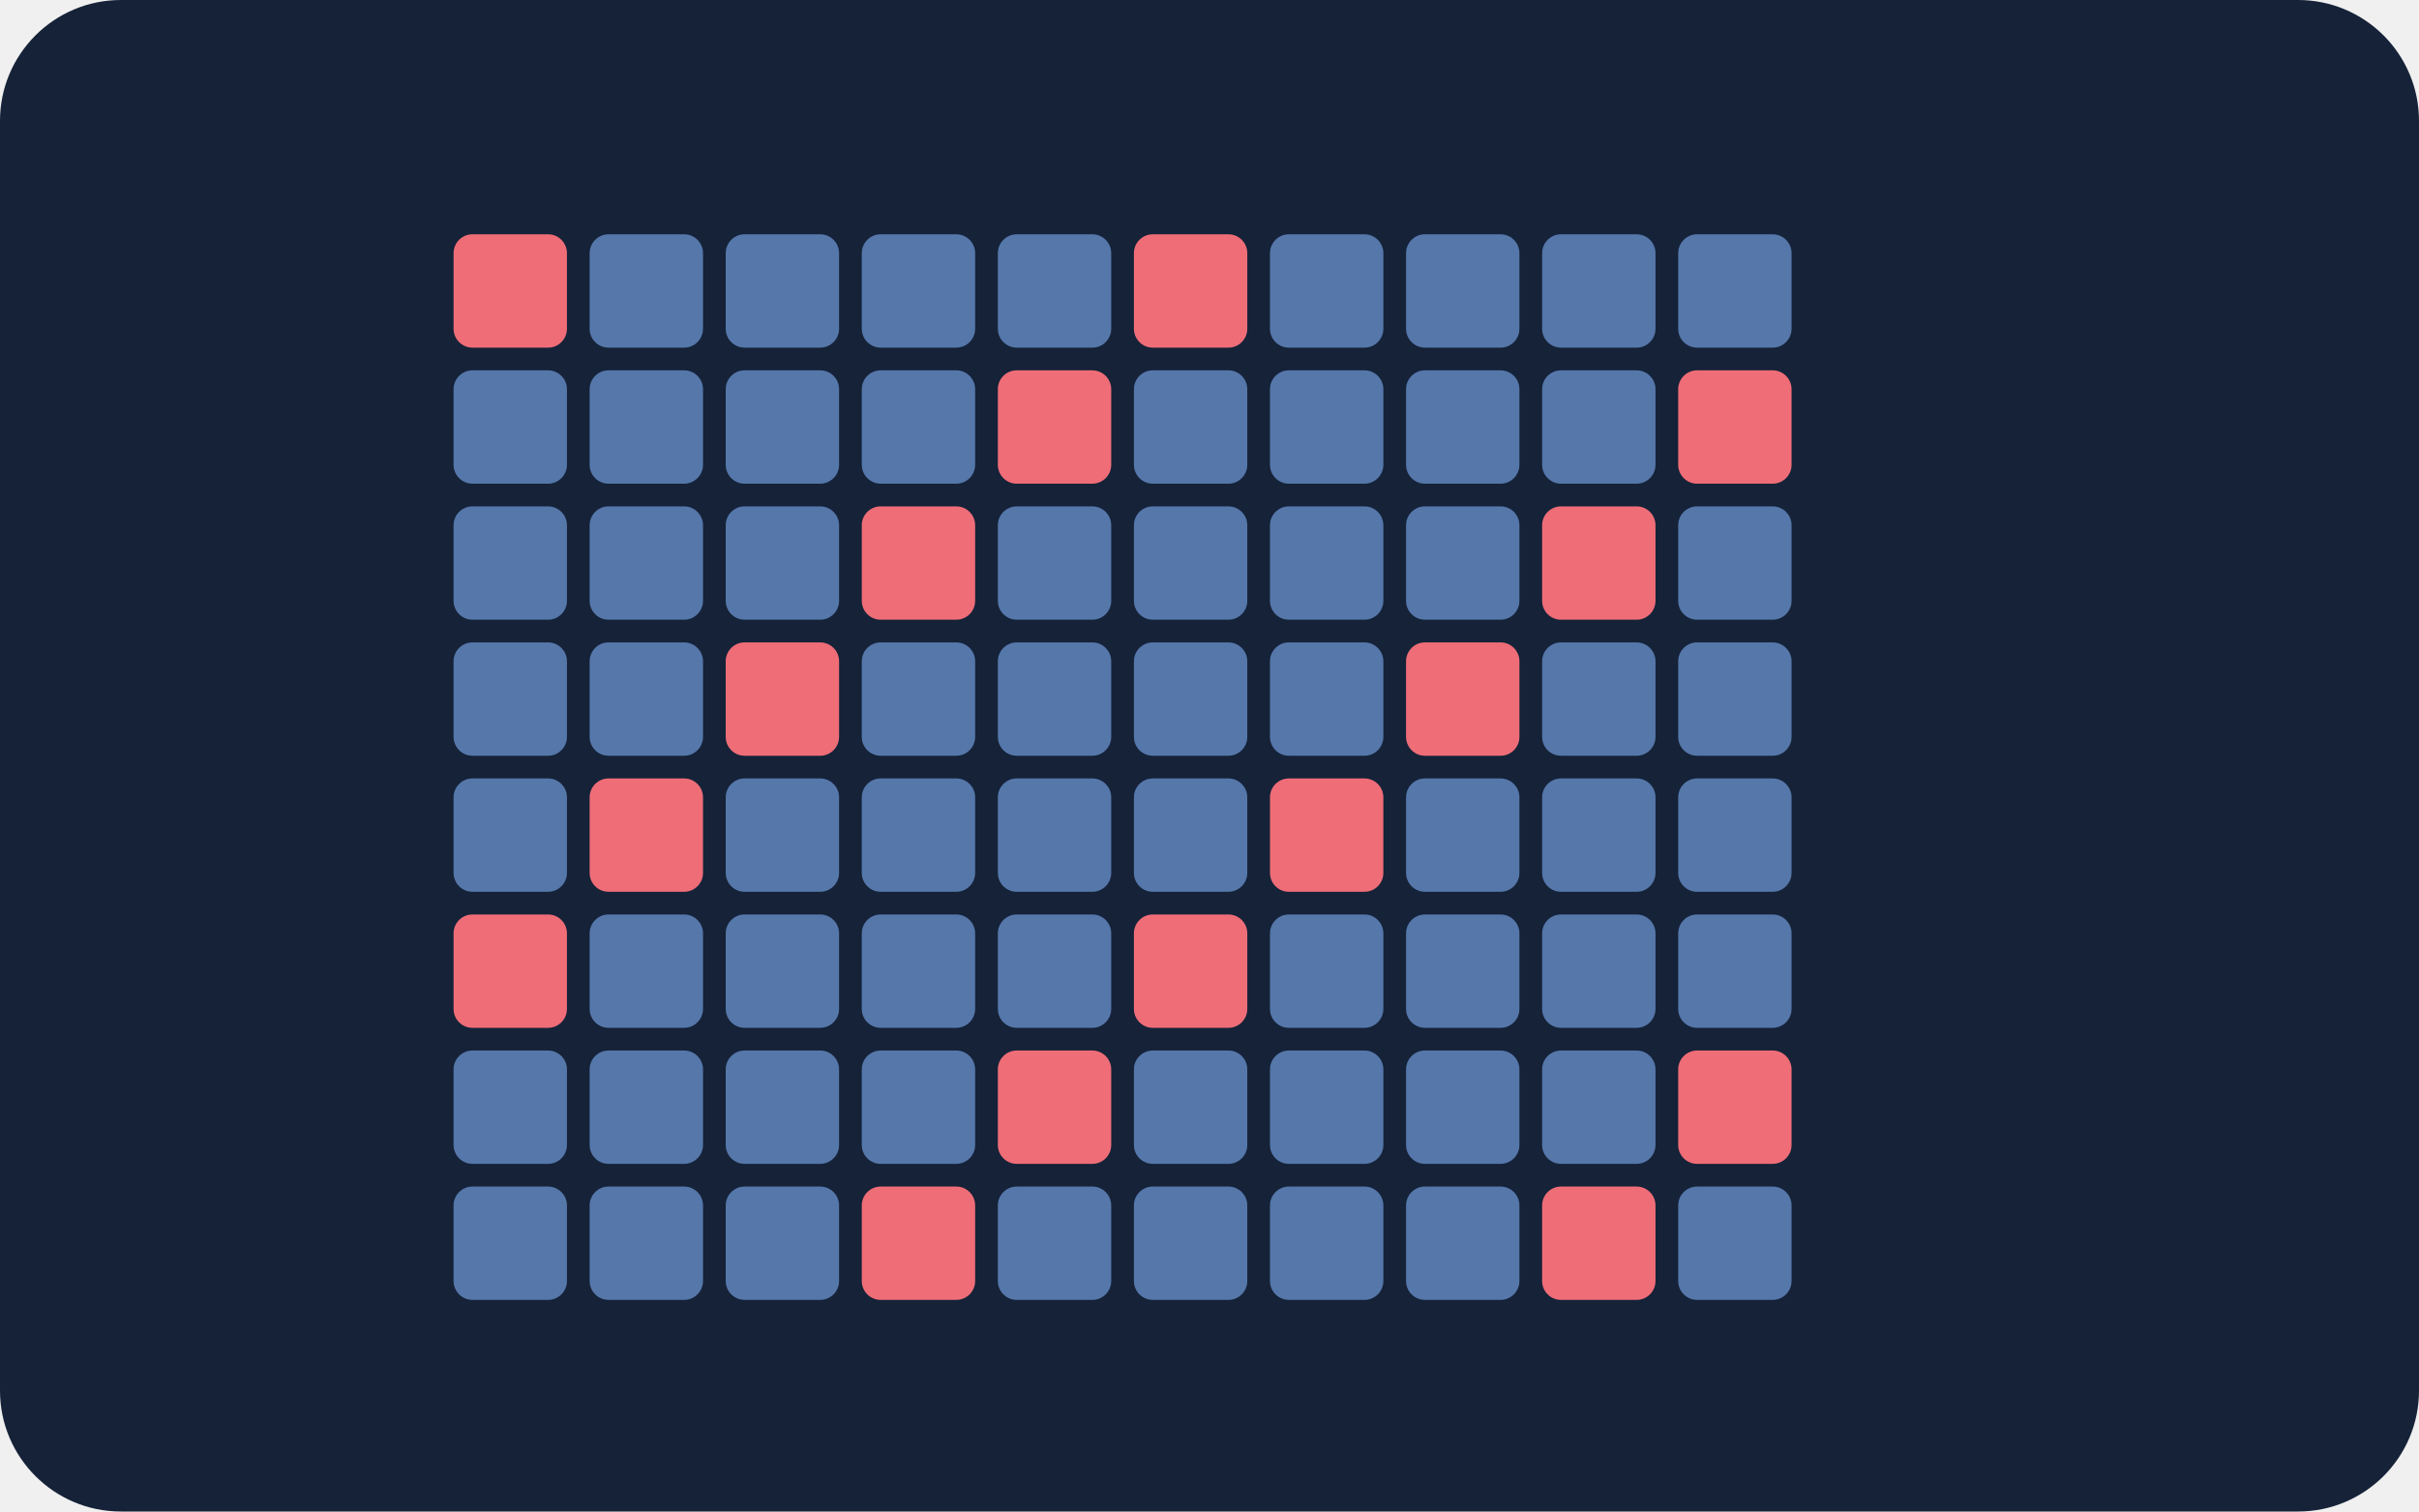
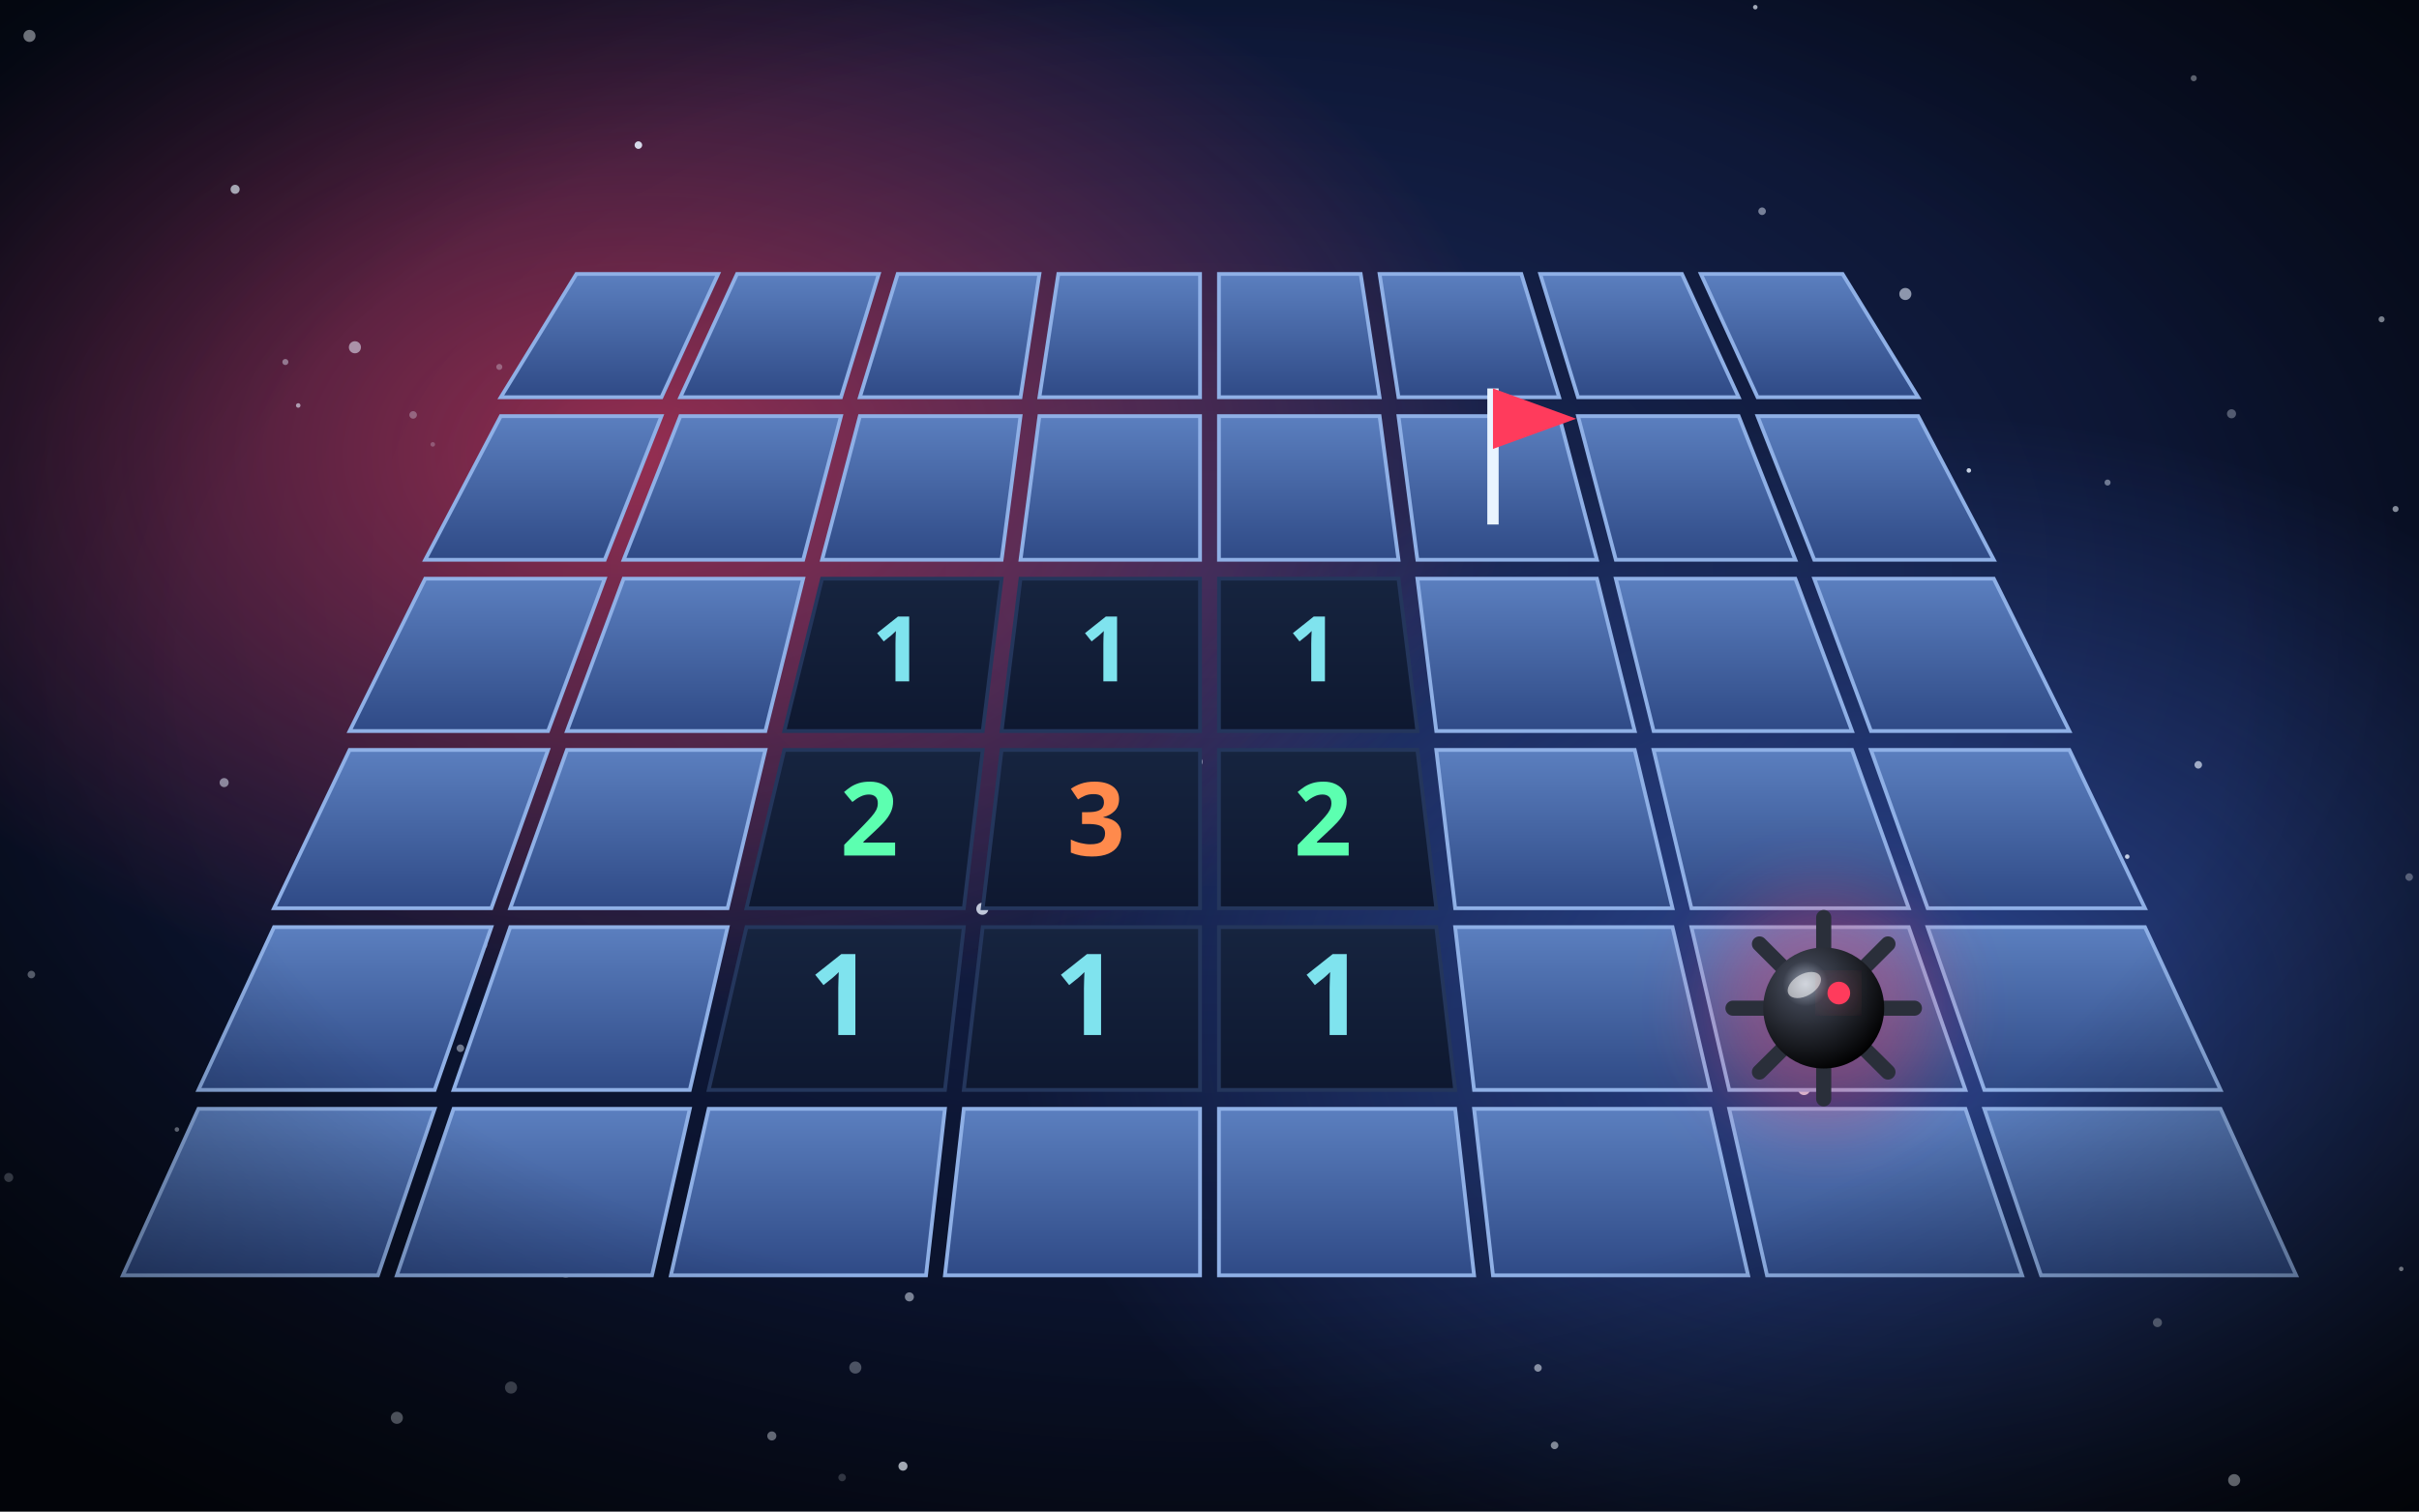
<svg xmlns="http://www.w3.org/2000/svg" viewBox="0 0 640 400">
-   <rect width="640" height="400" rx="32" fill="#152238" />
-   <g transform="translate(120 62)">
-     <rect x="0" y="0" width="30" height="30" rx="5" fill="#ef6d77" />
-     <rect x="36" y="0" width="30" height="30" rx="5" fill="#5577aa" />
-     <rect x="72" y="0" width="30" height="30" rx="5" fill="#5577aa" />
-     <rect x="108" y="0" width="30" height="30" rx="5" fill="#5577aa" />
-     <rect x="144" y="0" width="30" height="30" rx="5" fill="#5577aa" />
-     <rect x="180" y="0" width="30" height="30" rx="5" fill="#ef6d77" />
-     <rect x="216" y="0" width="30" height="30" rx="5" fill="#5577aa" />
-     <rect x="252" y="0" width="30" height="30" rx="5" fill="#5577aa" />
-     <rect x="288" y="0" width="30" height="30" rx="5" fill="#5577aa" />
-     <rect x="324" y="0" width="30" height="30" rx="5" fill="#5577aa" />
-     <rect x="0" y="36" width="30" height="30" rx="5" fill="#5577aa" />
-     <rect x="36" y="36" width="30" height="30" rx="5" fill="#5577aa" />
-     <rect x="72" y="36" width="30" height="30" rx="5" fill="#5577aa" />
-     <rect x="108" y="36" width="30" height="30" rx="5" fill="#5577aa" />
-     <rect x="144" y="36" width="30" height="30" rx="5" fill="#ef6d77" />
-     <rect x="180" y="36" width="30" height="30" rx="5" fill="#5577aa" />
-     <rect x="216" y="36" width="30" height="30" rx="5" fill="#5577aa" />
-     <rect x="252" y="36" width="30" height="30" rx="5" fill="#5577aa" />
-     <rect x="288" y="36" width="30" height="30" rx="5" fill="#5577aa" />
-     <rect x="324" y="36" width="30" height="30" rx="5" fill="#ef6d77" />
-     <rect x="0" y="72" width="30" height="30" rx="5" fill="#5577aa" />
-     <rect x="36" y="72" width="30" height="30" rx="5" fill="#5577aa" />
-     <rect x="72" y="72" width="30" height="30" rx="5" fill="#5577aa" />
-     <rect x="108" y="72" width="30" height="30" rx="5" fill="#ef6d77" />
-     <rect x="144" y="72" width="30" height="30" rx="5" fill="#5577aa" />
-     <rect x="180" y="72" width="30" height="30" rx="5" fill="#5577aa" />
-     <rect x="216" y="72" width="30" height="30" rx="5" fill="#5577aa" />
-     <rect x="252" y="72" width="30" height="30" rx="5" fill="#5577aa" />
-     <rect x="288" y="72" width="30" height="30" rx="5" fill="#ef6d77" />
-     <rect x="324" y="72" width="30" height="30" rx="5" fill="#5577aa" />
-     <rect x="0" y="108" width="30" height="30" rx="5" fill="#5577aa" />
-     <rect x="36" y="108" width="30" height="30" rx="5" fill="#5577aa" />
-     <rect x="72" y="108" width="30" height="30" rx="5" fill="#ef6d77" />
-     <rect x="108" y="108" width="30" height="30" rx="5" fill="#5577aa" />
-     <rect x="144" y="108" width="30" height="30" rx="5" fill="#5577aa" />
-     <rect x="180" y="108" width="30" height="30" rx="5" fill="#5577aa" />
-     <rect x="216" y="108" width="30" height="30" rx="5" fill="#5577aa" />
-     <rect x="252" y="108" width="30" height="30" rx="5" fill="#ef6d77" />
-     <rect x="288" y="108" width="30" height="30" rx="5" fill="#5577aa" />
-     <rect x="324" y="108" width="30" height="30" rx="5" fill="#5577aa" />
-     <rect x="0" y="144" width="30" height="30" rx="5" fill="#5577aa" />
-     <rect x="36" y="144" width="30" height="30" rx="5" fill="#ef6d77" />
-     <rect x="72" y="144" width="30" height="30" rx="5" fill="#5577aa" />
-     <rect x="108" y="144" width="30" height="30" rx="5" fill="#5577aa" />
-     <rect x="144" y="144" width="30" height="30" rx="5" fill="#5577aa" />
-     <rect x="180" y="144" width="30" height="30" rx="5" fill="#5577aa" />
-     <rect x="216" y="144" width="30" height="30" rx="5" fill="#ef6d77" />
-     <rect x="252" y="144" width="30" height="30" rx="5" fill="#5577aa" />
-     <rect x="288" y="144" width="30" height="30" rx="5" fill="#5577aa" />
-     <rect x="324" y="144" width="30" height="30" rx="5" fill="#5577aa" />
-     <rect x="0" y="180" width="30" height="30" rx="5" fill="#ef6d77" />
-     <rect x="36" y="180" width="30" height="30" rx="5" fill="#5577aa" />
-     <rect x="72" y="180" width="30" height="30" rx="5" fill="#5577aa" />
-     <rect x="108" y="180" width="30" height="30" rx="5" fill="#5577aa" />
-     <rect x="144" y="180" width="30" height="30" rx="5" fill="#5577aa" />
-     <rect x="180" y="180" width="30" height="30" rx="5" fill="#ef6d77" />
-     <rect x="216" y="180" width="30" height="30" rx="5" fill="#5577aa" />
-     <rect x="252" y="180" width="30" height="30" rx="5" fill="#5577aa" />
-     <rect x="288" y="180" width="30" height="30" rx="5" fill="#5577aa" />
-     <rect x="324" y="180" width="30" height="30" rx="5" fill="#5577aa" />
-     <rect x="0" y="216" width="30" height="30" rx="5" fill="#5577aa" />
-     <rect x="36" y="216" width="30" height="30" rx="5" fill="#5577aa" />
-     <rect x="72" y="216" width="30" height="30" rx="5" fill="#5577aa" />
-     <rect x="108" y="216" width="30" height="30" rx="5" fill="#5577aa" />
-     <rect x="144" y="216" width="30" height="30" rx="5" fill="#ef6d77" />
-     <rect x="180" y="216" width="30" height="30" rx="5" fill="#5577aa" />
-     <rect x="216" y="216" width="30" height="30" rx="5" fill="#5577aa" />
-     <rect x="252" y="216" width="30" height="30" rx="5" fill="#5577aa" />
-     <rect x="288" y="216" width="30" height="30" rx="5" fill="#5577aa" />
-     <rect x="324" y="216" width="30" height="30" rx="5" fill="#ef6d77" />
-     <rect x="0" y="252" width="30" height="30" rx="5" fill="#5577aa" />
-     <rect x="36" y="252" width="30" height="30" rx="5" fill="#5577aa" />
-     <rect x="72" y="252" width="30" height="30" rx="5" fill="#5577aa" />
-     <rect x="108" y="252" width="30" height="30" rx="5" fill="#ef6d77" />
-     <rect x="144" y="252" width="30" height="30" rx="5" fill="#5577aa" />
-     <rect x="180" y="252" width="30" height="30" rx="5" fill="#5577aa" />
-     <rect x="216" y="252" width="30" height="30" rx="5" fill="#5577aa" />
-     <rect x="252" y="252" width="30" height="30" rx="5" fill="#5577aa" />
-     <rect x="288" y="252" width="30" height="30" rx="5" fill="#ef6d77" />
-     <rect x="324" y="252" width="30" height="30" rx="5" fill="#5577aa" />
-   </g>
+   <defs>
+     <radialGradient id="bg" cx="50%" cy="38%" r="75%">
+       <stop offset="0" stop-color="#1b2a5a" />
+       <stop offset=".55" stop-color="#0c1532" />
+       <stop offset="1" stop-color="#050913" />
+     </radialGradient>
+     <radialGradient id="neb1" cx="50%" cy="50%" r="50%">
+       <stop offset="0" stop-color="#ff3b5c" stop-opacity=".55" />
+       <stop offset="1" stop-color="#ff3b5c" stop-opacity="0" />
+     </radialGradient>
+     <radialGradient id="neb2" cx="50%" cy="50%" r="50%">
+       <stop offset="0" stop-color="#4f7fff" stop-opacity=".45" />
+       <stop offset="1" stop-color="#4f7fff" stop-opacity="0" />
+     </radialGradient>
+     <radialGradient id="floor" cx="50%" cy="50%" r="50%">
+       <stop offset="0" stop-color="#ff3b5c" stop-opacity=".55" />
+       <stop offset="1" stop-color="#ff3b5c" stop-opacity="0" />
+     </radialGradient>
+     <radialGradient id="vig" cx="50%" cy="45%" r="70%">
+       <stop offset=".6" stop-color="#000" stop-opacity="0" />
+       <stop offset="1" stop-color="#000" stop-opacity=".55" />
+     </radialGradient>
+     <linearGradient id="chrome" x1="0" y1="0" x2="0" y2="1">
+       <stop offset="0" stop-color="#f6fbff" />
+       <stop offset=".45" stop-color="#9fb0c4" />
+       <stop offset=".55" stop-color="#5d6c80" />
+       <stop offset="1" stop-color="#cfdbe8" />
+     </linearGradient>
+     <filter id="glow" x="-50%" y="-50%" width="200%" height="200%">
+       <feGaussianBlur stdDeviation="6" result="b" />
+       <feMerge>
+         <feMergeNode in="b" />
+         <feMergeNode in="SourceGraphic" />
+       </feMerge>
+     </filter>
+     <filter id="soft" x="-50%" y="-50%" width="200%" height="200%">
+       <feGaussianBlur stdDeviation="10" />
+     </filter>
+     <filter id="shadow" x="-30%" y="-30%" width="160%" height="160%">
+       <feDropShadow dx="0" dy="8" stdDeviation="8" flood-color="#000" flood-opacity=".55" />
+     </filter>
+   </defs>
+   <rect width="640" height="400" fill="url(#bg)" />
+   <ellipse cx="170" cy="120" rx="230" ry="150" fill="url(#neb1)" />
+   <ellipse cx="500" cy="270" rx="230" ry="160" fill="url(#neb2)" />
+   <circle cx="579.6" cy="274.5" r="0.8" fill="#e8f1ff" opacity="0.42" />
+   <circle cx="406.9" cy="362.0" r="1" fill="#e8f1ff" opacity="0.62" />
+   <circle cx="108.4" cy="164.6" r="0.6" fill="#e8f1ff" opacity="0.32" />
+   <circle cx="204.2" cy="380.0" r="1.2" fill="#e8f1ff" opacity="0.52" />
+   <circle cx="127.9" cy="250.1" r="1" fill="#e8f1ff" opacity="0.46" />
+   <circle cx="59.3" cy="207.1" r="1.2" fill="#e8f1ff" opacity="0.51" />
+   <circle cx="132.1" cy="97.1" r="0.8" fill="#e8f1ff" opacity="0.31" />
+   <circle cx="121.8" cy="277.4" r="1" fill="#e8f1ff" opacity="0.45" />
+   <circle cx="164.3" cy="249.6" r="0.6" fill="#e8f1ff" opacity="0.42" />
+   <circle cx="149.7" cy="336.5" r="1.6" fill="#e8f1ff" opacity="0.40" />
+   <circle cx="8.3" cy="257.9" r="1" fill="#e8f1ff" opacity="0.43" />
+   <circle cx="444.7" cy="134.3" r="1.2" fill="#e8f1ff" opacity="0.84" />
+   <circle cx="590.4" cy="109.5" r="1.2" fill="#e8f1ff" opacity="0.35" />
+   <circle cx="259.7" cy="282.7" r="0.6" fill="#e8f1ff" opacity="0.70" />
+   <circle cx="637.4" cy="232.1" r="1" fill="#e8f1ff" opacity="0.40" />
+   <circle cx="580.4" cy="20.7" r="0.8" fill="#e8f1ff" opacity="0.53" />
+   <circle cx="635.3" cy="335.8" r="0.6" fill="#e8f1ff" opacity="0.76" />
+   <circle cx="187.8" cy="324.0" r="1" fill="#e8f1ff" opacity="0.69" />
+   <circle cx="257.3" cy="183.0" r="0.6" fill="#e8f1ff" opacity="0.79" />
+   <circle cx="105.0" cy="375.2" r="1.6" fill="#e8f1ff" opacity="0.47" />
+   <circle cx="46.8" cy="298.9" r="0.6" fill="#e8f1ff" opacity="0.47" />
+   <circle cx="411.3" cy="382.5" r="1" fill="#e8f1ff" opacity="0.68" />
+   <circle cx="504.1" cy="77.8" r="1.6" fill="#e8f1ff" opacity="0.58" />
+   <circle cx="7.8" cy="9.5" r="1.6" fill="#e8f1ff" opacity="0.83" />
+   <circle cx="570.8" cy="350.0" r="1.2" fill="#e8f1ff" opacity="0.43" />
+   <circle cx="248.3" cy="87.2" r="0.8" fill="#e8f1ff" opacity="0.81" />
+   <circle cx="62.2" cy="50.1" r="1.2" fill="#e8f1ff" opacity="0.83" />
+   <circle cx="414.7" cy="179.4" r="0.6" fill="#e8f1ff" opacity="0.37" />
+   <circle cx="520.9" cy="124.5" r="0.6" fill="#e8f1ff" opacity="0.84" />
+   <circle cx="189.7" cy="145.8" r="1" fill="#e8f1ff" opacity="0.34" />
+   <circle cx="464.4" cy="1.9" r="0.6" fill="#e8f1ff" opacity="0.82" />
+   <circle cx="238.9" cy="388.0" r="1.2" fill="#e8f1ff" opacity="0.89" />
+   <circle cx="577.0" cy="324.1" r="0.6" fill="#e8f1ff" opacity="0.63" />
+   <circle cx="135.2" cy="367.2" r="1.6" fill="#e8f1ff" opacity="0.30" />
+   <circle cx="480.7" cy="249.0" r="1" fill="#e8f1ff" opacity="0.71" />
+   <circle cx="114.5" cy="117.6" r="0.6" fill="#e8f1ff" opacity="0.25" />
+   <circle cx="630.1" cy="84.5" r="0.8" fill="#e8f1ff" opacity="0.65" />
+   <circle cx="259.9" cy="240.5" r="1.6" fill="#e8f1ff" opacity="0.80" />
+   <circle cx="505.3" cy="177.1" r="0.8" fill="#e8f1ff" opacity="0.82" />
+   <circle cx="240.6" cy="343.2" r="1.2" fill="#e8f1ff" opacity="0.51" />
+   <circle cx="2.3" cy="311.6" r="1.2" fill="#e8f1ff" opacity="0.31" />
+   <circle cx="557.6" cy="127.7" r="0.8" fill="#e8f1ff" opacity="0.44" />
+   <circle cx="633.8" cy="134.7" r="0.8" fill="#e8f1ff" opacity="0.66" />
+   <circle cx="222.8" cy="391.0" r="1" fill="#e8f1ff" opacity="0.26" />
+   <circle cx="75.5" cy="95.8" r="0.8" fill="#e8f1ff" opacity="0.44" />
+   <circle cx="466.2" cy="55.9" r="1" fill="#e8f1ff" opacity="0.48" />
+   <circle cx="93.9" cy="91.9" r="1.6" fill="#e8f1ff" opacity="0.54" />
+   <circle cx="591.1" cy="391.7" r="1.6" fill="#e8f1ff" opacity="0.80" />
+   <circle cx="581.6" cy="202.4" r="1" fill="#e8f1ff" opacity="0.65" />
+   <circle cx="493.7" cy="261.7" r="1" fill="#e8f1ff" opacity="0.48" />
+   <circle cx="80.4" cy="263.7" r="0.8" fill="#e8f1ff" opacity="0.56" />
+   <circle cx="226.3" cy="361.9" r="1.6" fill="#e8f1ff" opacity="0.34" />
+   <circle cx="477.3" cy="288.2" r="1.6" fill="#e8f1ff" opacity="0.85" />
+   <circle cx="78.9" cy="107.3" r="0.6" fill="#e8f1ff" opacity="0.59" />
+   <circle cx="237.1" cy="85.6" r="1.6" fill="#e8f1ff" opacity="0.71" />
+   <circle cx="520.1" cy="252.1" r="0.8" fill="#e8f1ff" opacity="0.33" />
+   <circle cx="562.8" cy="226.7" r="0.6" fill="#e8f1ff" opacity="0.82" />
+   <circle cx="109.3" cy="109.8" r="1" fill="#e8f1ff" opacity="0.31" />
+   <circle cx="168.9" cy="38.4" r="1" fill="#e8f1ff" opacity="0.90" />
+   <circle cx="317.0" cy="201.6" r="1.2" fill="#e8f1ff" opacity="0.56" />
+   <defs>
+     <linearGradient id="tile" x1="0" y1="0" x2="0" y2="1">
+       <stop offset="0" stop-color="#5b7fbf" />
+       <stop offset="1" stop-color="#2f4a86" />
+     </linearGradient>
+     <linearGradient id="open" x1="0" y1="0" x2="0" y2="1">
+       <stop offset="0" stop-color="#16243f" />
+       <stop offset="1" stop-color="#0e1830" />
+     </linearGradient>
+   </defs>
+   <polygon points="152.5,72.5 190.0,72.5 175.0,105.118 132.5,105.118" fill="url(#tile)" stroke="#8fb0e6" stroke-width="1" />
+   <polygon points="195.0,72.5 232.5,72.5 222.5,105.118 180.0,105.118" fill="url(#tile)" stroke="#8fb0e6" stroke-width="1" />
+   <polygon points="237.5,72.5 275.0,72.5 270.0,105.118 227.5,105.118" fill="url(#tile)" stroke="#8fb0e6" stroke-width="1" />
+   <polygon points="280.0,72.5 317.5,72.5 317.5,105.118 275.0,105.118" fill="url(#tile)" stroke="#8fb0e6" stroke-width="1" />
+   <polygon points="322.5,72.5 360.0,72.5 365.0,105.118 322.5,105.118" fill="url(#tile)" stroke="#8fb0e6" stroke-width="1" />
+   <polygon points="365.0,72.5 402.5,72.5 412.5,105.118 370.0,105.118" fill="url(#tile)" stroke="#8fb0e6" stroke-width="1" />
+   <polygon points="407.5,72.5 445.0,72.5 460.0,105.118 417.5,105.118" fill="url(#tile)" stroke="#8fb0e6" stroke-width="1" />
+   <polygon points="450.0,72.5 487.5,72.5 507.5,105.118 465.0,105.118" fill="url(#tile)" stroke="#8fb0e6" stroke-width="1" />
+   <polygon points="132.5,110.118 175.0,110.118 160.0,148.136 112.5,148.136" fill="url(#tile)" stroke="#8fb0e6" stroke-width="1" />
+   <polygon points="180.0,110.118 222.5,110.118 212.5,148.136 165.0,148.136" fill="url(#tile)" stroke="#8fb0e6" stroke-width="1" />
+   <polygon points="227.5,110.118 270.0,110.118 265.0,148.136 217.5,148.136" fill="url(#tile)" stroke="#8fb0e6" stroke-width="1" />
+   <polygon points="275.0,110.118 317.5,110.118 317.5,148.136 270.0,148.136" fill="url(#tile)" stroke="#8fb0e6" stroke-width="1" />
+   <polygon points="322.5,110.118 365.0,110.118 370.0,148.136 322.5,148.136" fill="url(#tile)" stroke="#8fb0e6" stroke-width="1" />
+   <polygon points="370.0,110.118 412.5,110.118 422.5,148.136 375.0,148.136" fill="url(#tile)" stroke="#8fb0e6" stroke-width="1" />
+   <polygon points="417.5,110.118 460.0,110.118 475.0,148.136 427.5,148.136" fill="url(#tile)" stroke="#8fb0e6" stroke-width="1" />
+   <polygon points="465.0,110.118 507.5,110.118 527.5,148.136 480.0,148.136" fill="url(#tile)" stroke="#8fb0e6" stroke-width="1" />
+   <polygon points="112.5,153.136 160.0,153.136 145.0,193.459 92.5,193.459" fill="url(#tile)" stroke="#8fb0e6" stroke-width="1" />
+   <polygon points="165.0,153.136 212.5,153.136 202.5,193.459 150.0,193.459" fill="url(#tile)" stroke="#8fb0e6" stroke-width="1" />
+   <polygon points="217.5,153.136 265.0,153.136 260.0,193.459 207.5,193.459" fill="url(#open)" stroke="#24365c" stroke-width="1" />
+   <text x="237.5" y="180.3" font-family="system-ui" font-size="24" font-weight="900" fill="#7fe3ee" text-anchor="middle">1</text>
+   <polygon points="270.0,153.136 317.5,153.136 317.5,193.459 265.0,193.459" fill="url(#open)" stroke="#24365c" stroke-width="1" />
+   <text x="292.5" y="180.3" font-family="system-ui" font-size="24" font-weight="900" fill="#7fe3ee" text-anchor="middle">1</text>
+   <polygon points="322.5,153.136 370.0,153.136 375.0,193.459 322.5,193.459" fill="url(#open)" stroke="#24365c" stroke-width="1" />
+   <text x="347.5" y="180.3" font-family="system-ui" font-size="24" font-weight="900" fill="#7fe3ee" text-anchor="middle">1</text>
+   <polygon points="375.0,153.136 422.5,153.136 432.5,193.459 380.0,193.459" fill="url(#tile)" stroke="#8fb0e6" stroke-width="1" />
+   <polygon points="427.5,153.136 475.0,153.136 490.0,193.459 437.5,193.459" fill="url(#tile)" stroke="#8fb0e6" stroke-width="1" />
+   <polygon points="480.0,153.136 527.5,153.136 547.5,193.459 495.0,193.459" fill="url(#tile)" stroke="#8fb0e6" stroke-width="1" />
+   <polygon points="92.5,198.459 145.0,198.459 130.0,240.348 72.5,240.348" fill="url(#tile)" stroke="#8fb0e6" stroke-width="1" />
+   <polygon points="150.0,198.459 202.5,198.459 192.5,240.348 135.0,240.348" fill="url(#tile)" stroke="#8fb0e6" stroke-width="1" />
+   <polygon points="207.5,198.459 260.0,198.459 255.0,240.348 197.5,240.348" fill="url(#open)" stroke="#24365c" stroke-width="1" />
+   <text x="230.0" y="226.4" font-family="system-ui" font-size="27" font-weight="900" fill="#5cffb0" text-anchor="middle">2</text>
+   <polygon points="265.0,198.459 317.5,198.459 317.5,240.348 260.0,240.348" fill="url(#open)" stroke="#24365c" stroke-width="1" />
+   <text x="290.0" y="226.4" font-family="system-ui" font-size="27" font-weight="900" fill="#ff8a4c" text-anchor="middle">3</text>
+   <polygon points="322.5,198.459 375.0,198.459 380.0,240.348 322.5,240.348" fill="url(#open)" stroke="#24365c" stroke-width="1" />
+   <text x="350.0" y="226.4" font-family="system-ui" font-size="27" font-weight="900" fill="#5cffb0" text-anchor="middle">2</text>
+   <polygon points="380.0,198.459 432.5,198.459 442.5,240.348 385.0,240.348" fill="url(#tile)" stroke="#8fb0e6" stroke-width="1" />
+   <polygon points="437.5,198.459 490.0,198.459 505.0,240.348 447.5,240.348" fill="url(#tile)" stroke="#8fb0e6" stroke-width="1" />
+   <polygon points="495.0,198.459 547.5,198.459 567.5,240.348 510.0,240.348" fill="url(#tile)" stroke="#8fb0e6" stroke-width="1" />
+   <polygon points="72.5,245.348 130.0,245.348 115.0,288.435 52.5,288.435" fill="url(#tile)" stroke="#8fb0e6" stroke-width="1" />
+   <polygon points="135.0,245.348 192.5,245.348 182.5,288.435 120.0,288.435" fill="url(#tile)" stroke="#8fb0e6" stroke-width="1" />
+   <polygon points="197.5,245.348 255.0,245.348 250.0,288.435 187.5,288.435" fill="url(#open)" stroke="#24365c" stroke-width="1" />
+   <text x="222.5" y="273.9" font-family="system-ui" font-size="30" font-weight="900" fill="#7fe3ee" text-anchor="middle">1</text>
+   <polygon points="260.0,245.348 317.5,245.348 317.5,288.435 255.0,288.435" fill="url(#open)" stroke="#24365c" stroke-width="1" />
+   <text x="287.5" y="273.9" font-family="system-ui" font-size="30" font-weight="900" fill="#7fe3ee" text-anchor="middle">1</text>
+   <polygon points="322.5,245.348 380.0,245.348 385.0,288.435 322.5,288.435" fill="url(#open)" stroke="#24365c" stroke-width="1" />
+   <text x="352.5" y="273.9" font-family="system-ui" font-size="30" font-weight="900" fill="#7fe3ee" text-anchor="middle">1</text>
+   <polygon points="385.0,245.348 442.5,245.348 452.5,288.435 390.0,288.435" fill="url(#tile)" stroke="#8fb0e6" stroke-width="1" />
+   <polygon points="447.5,245.348 505.0,245.348 520.0,288.435 457.5,288.435" fill="url(#tile)" stroke="#8fb0e6" stroke-width="1" />
+   <polygon points="510.0,245.348 567.5,245.348 587.5,288.435 525.0,288.435" fill="url(#tile)" stroke="#8fb0e6" stroke-width="1" />
+   <polygon points="52.5,293.435 115.0,293.435 100.0,337.5 32.5,337.5" fill="url(#tile)" stroke="#8fb0e6" stroke-width="1" />
+   <polygon points="120.0,293.435 182.5,293.435 172.5,337.5 105.0,337.5" fill="url(#tile)" stroke="#8fb0e6" stroke-width="1" />
+   <polygon points="187.5,293.435 250.0,293.435 245.0,337.5 177.5,337.5" fill="url(#tile)" stroke="#8fb0e6" stroke-width="1" />
+   <polygon points="255.0,293.435 317.5,293.435 317.5,337.5 250.0,337.5" fill="url(#tile)" stroke="#8fb0e6" stroke-width="1" />
+   <polygon points="322.5,293.435 385.0,293.435 390.0,337.5 322.5,337.5" fill="url(#tile)" stroke="#8fb0e6" stroke-width="1" />
+   <polygon points="390.0,293.435 452.5,293.435 462.5,337.5 395.0,337.5" fill="url(#tile)" stroke="#8fb0e6" stroke-width="1" />
+   <polygon points="457.5,293.435 520.0,293.435 535.0,337.5 467.5,337.5" fill="url(#tile)" stroke="#8fb0e6" stroke-width="1" />
+   <polygon points="525.0,293.435 587.5,293.435 607.5,337.5 540.0,337.5" fill="url(#tile)" stroke="#8fb0e6" stroke-width="1" />
+   <line x1="395.0" y1="138.8" x2="395.0" y2="102.8" stroke="#e9f4ff" stroke-width="3" />
+   <polygon points="395.0,102.8 417.0,110.8 395.0,118.8" fill="#ff3b5c" />
+   <circle cx="482.5" cy="266.8" r="30" fill="#ff3b5c" opacity=".35" filter="url(#soft)" />
+   <line x1="482.5" y1="266.8" x2="506.5" y2="266.8" stroke="#2a2f3a" stroke-width="4" stroke-linecap="round" />
+   <line x1="482.5" y1="266.8" x2="499.5" y2="283.7" stroke="#2a2f3a" stroke-width="4" stroke-linecap="round" />
+   <line x1="482.5" y1="266.8" x2="482.5" y2="290.8" stroke="#2a2f3a" stroke-width="4" stroke-linecap="round" />
+   <line x1="482.5" y1="266.8" x2="465.5" y2="283.7" stroke="#2a2f3a" stroke-width="4" stroke-linecap="round" />
+   <line x1="482.5" y1="266.8" x2="458.5" y2="266.8" stroke="#2a2f3a" stroke-width="4" stroke-linecap="round" />
+   <line x1="482.5" y1="266.8" x2="465.5" y2="249.8" stroke="#2a2f3a" stroke-width="4" stroke-linecap="round" />
+   <line x1="482.5" y1="266.8" x2="482.5" y2="242.8" stroke="#2a2f3a" stroke-width="4" stroke-linecap="round" />
+   <line x1="482.5" y1="266.8" x2="499.5" y2="249.8" stroke="#2a2f3a" stroke-width="4" stroke-linecap="round" />
+   <defs>
+     <radialGradient id="mine" cx="35%" cy="30%" r="75%">
+       <stop offset="0" stop-color="#9aa3b5" />
+       <stop offset=".25" stop-color="#3a3f4c" />
+       <stop offset="1" stop-color="#000" />
+     </radialGradient>
+   </defs>
+   <circle cx="482.5" cy="266.757" r="16" fill="url(#mine)" />
+   <ellipse cx="477.38" cy="260.677" rx="4.8" ry="2.88" fill="#fff" opacity=".55" transform="rotate(-30 477.38 260.6774)" />
+   <circle cx="486.5" cy="262.8" r="3" fill="#ff3b5c" filter="url(#glow)" />
+   <rect width="640" height="400" fill="url(#vig)" />
</svg>
